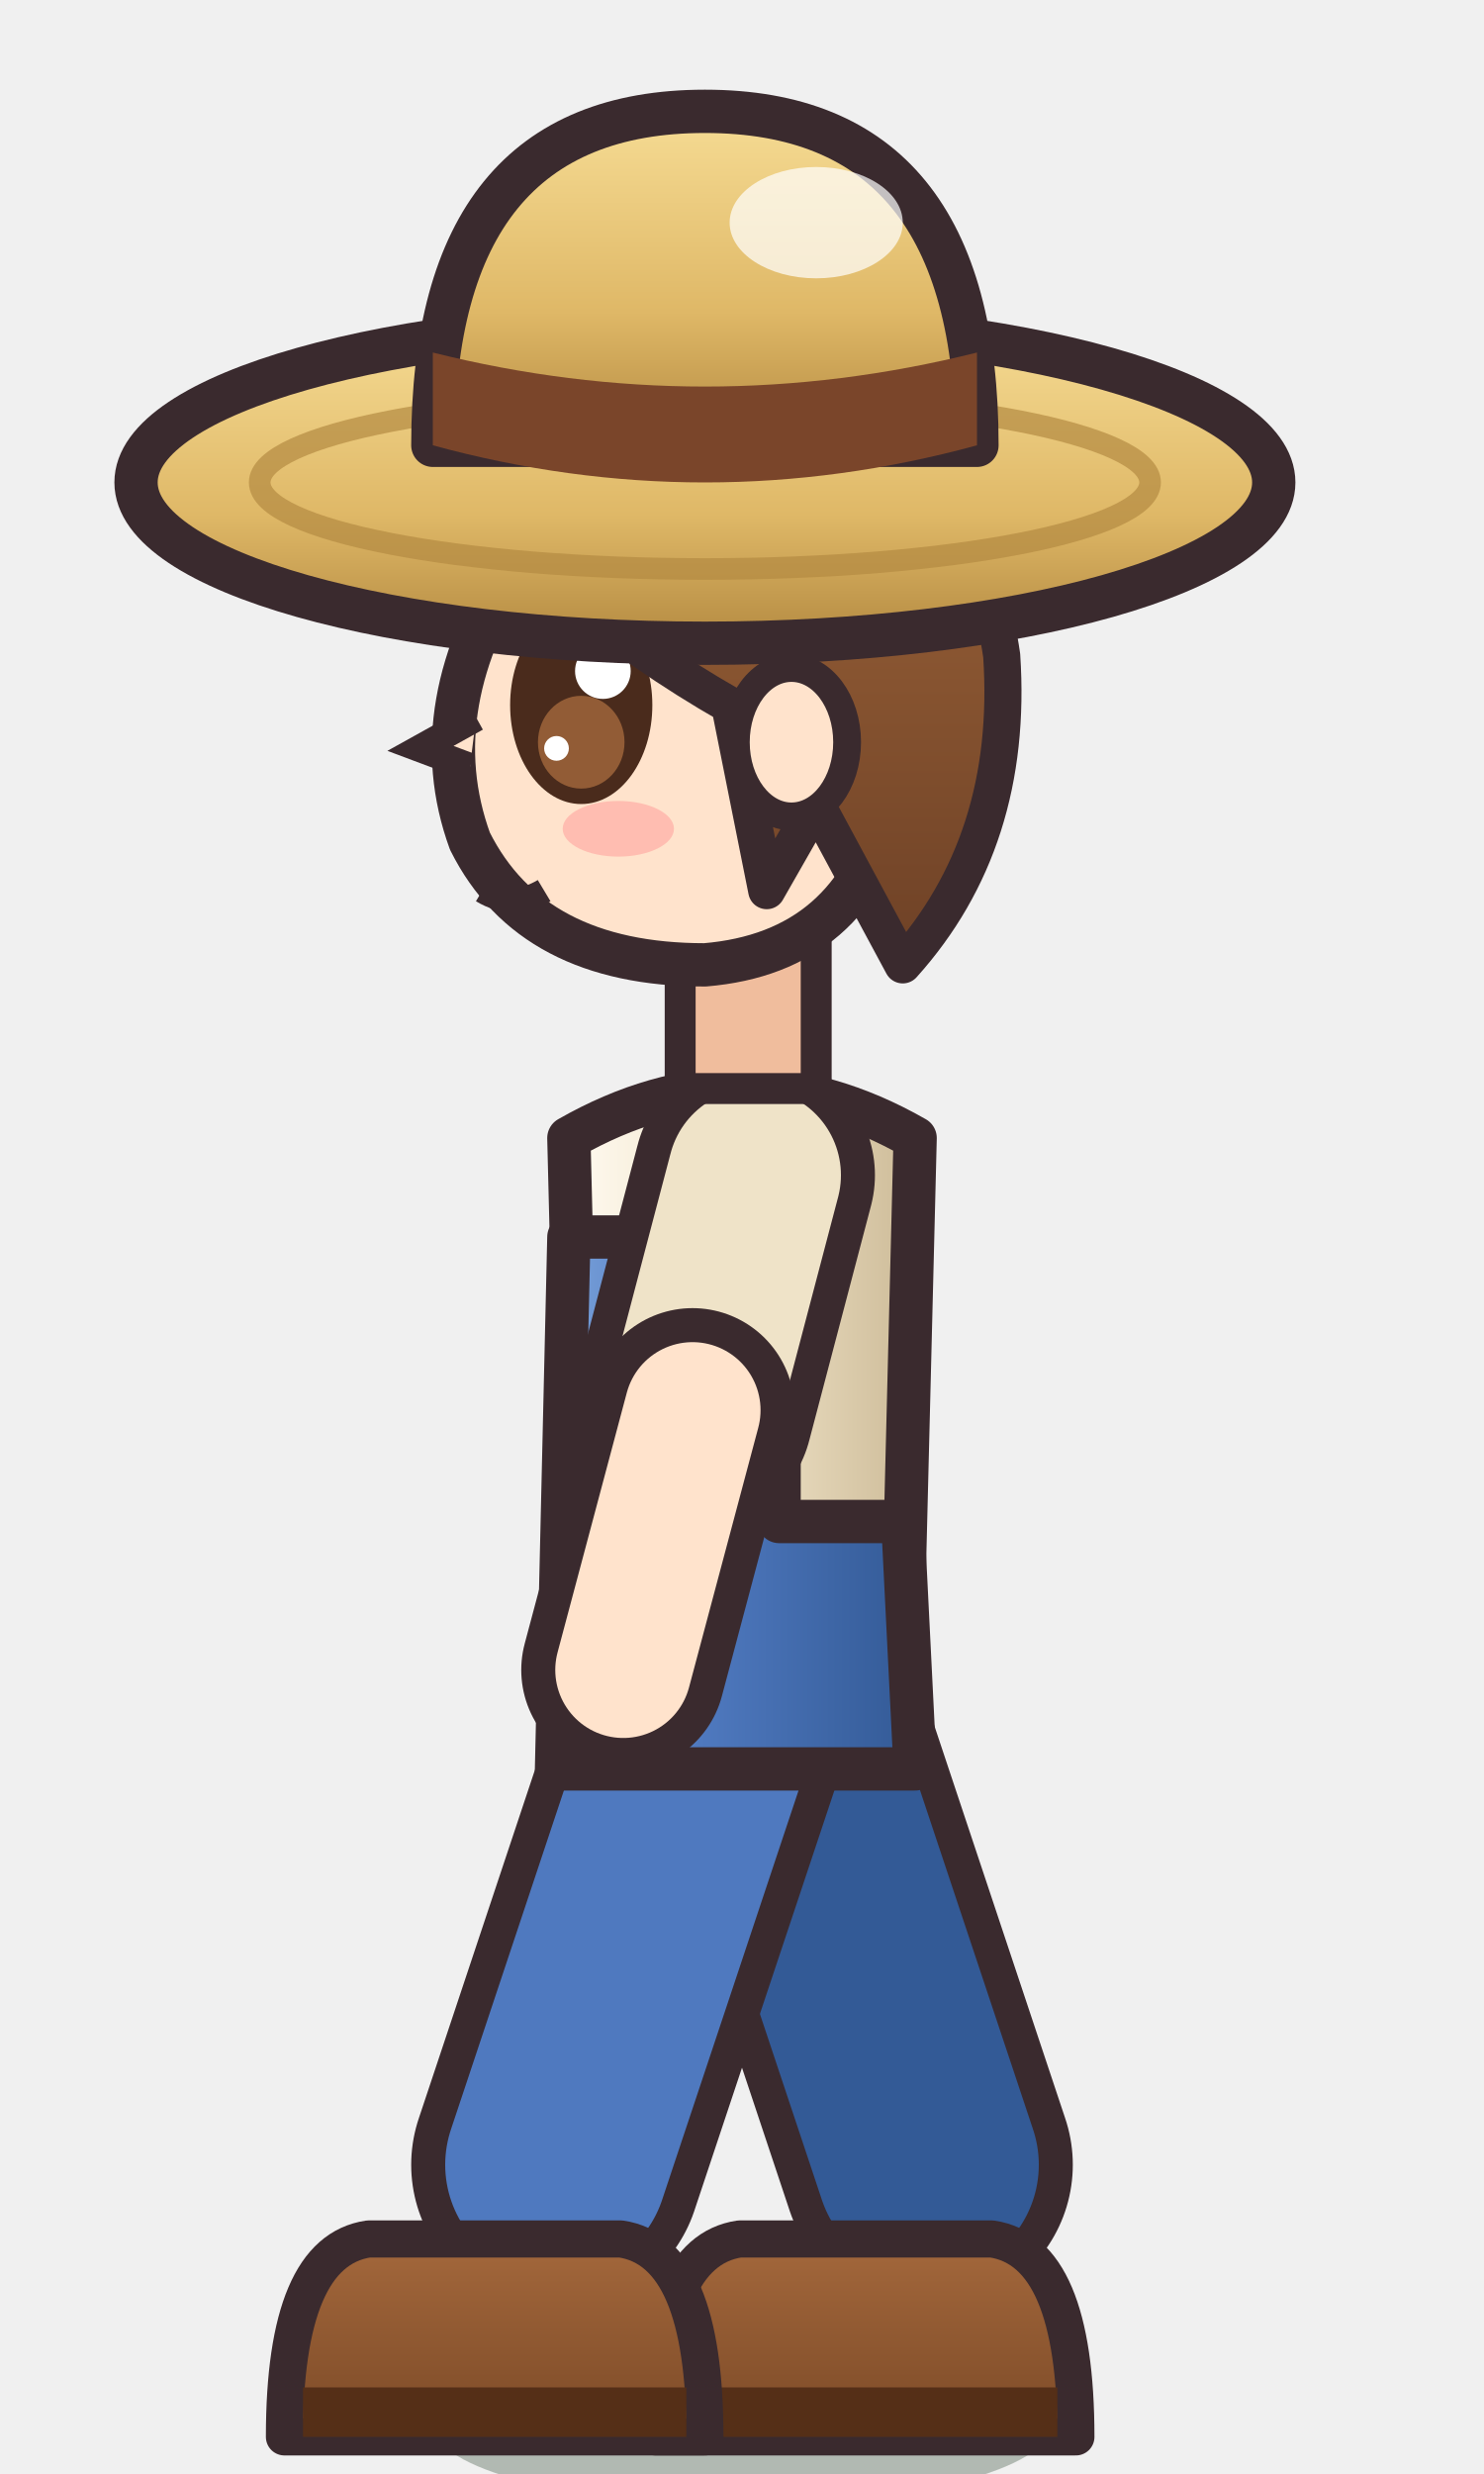
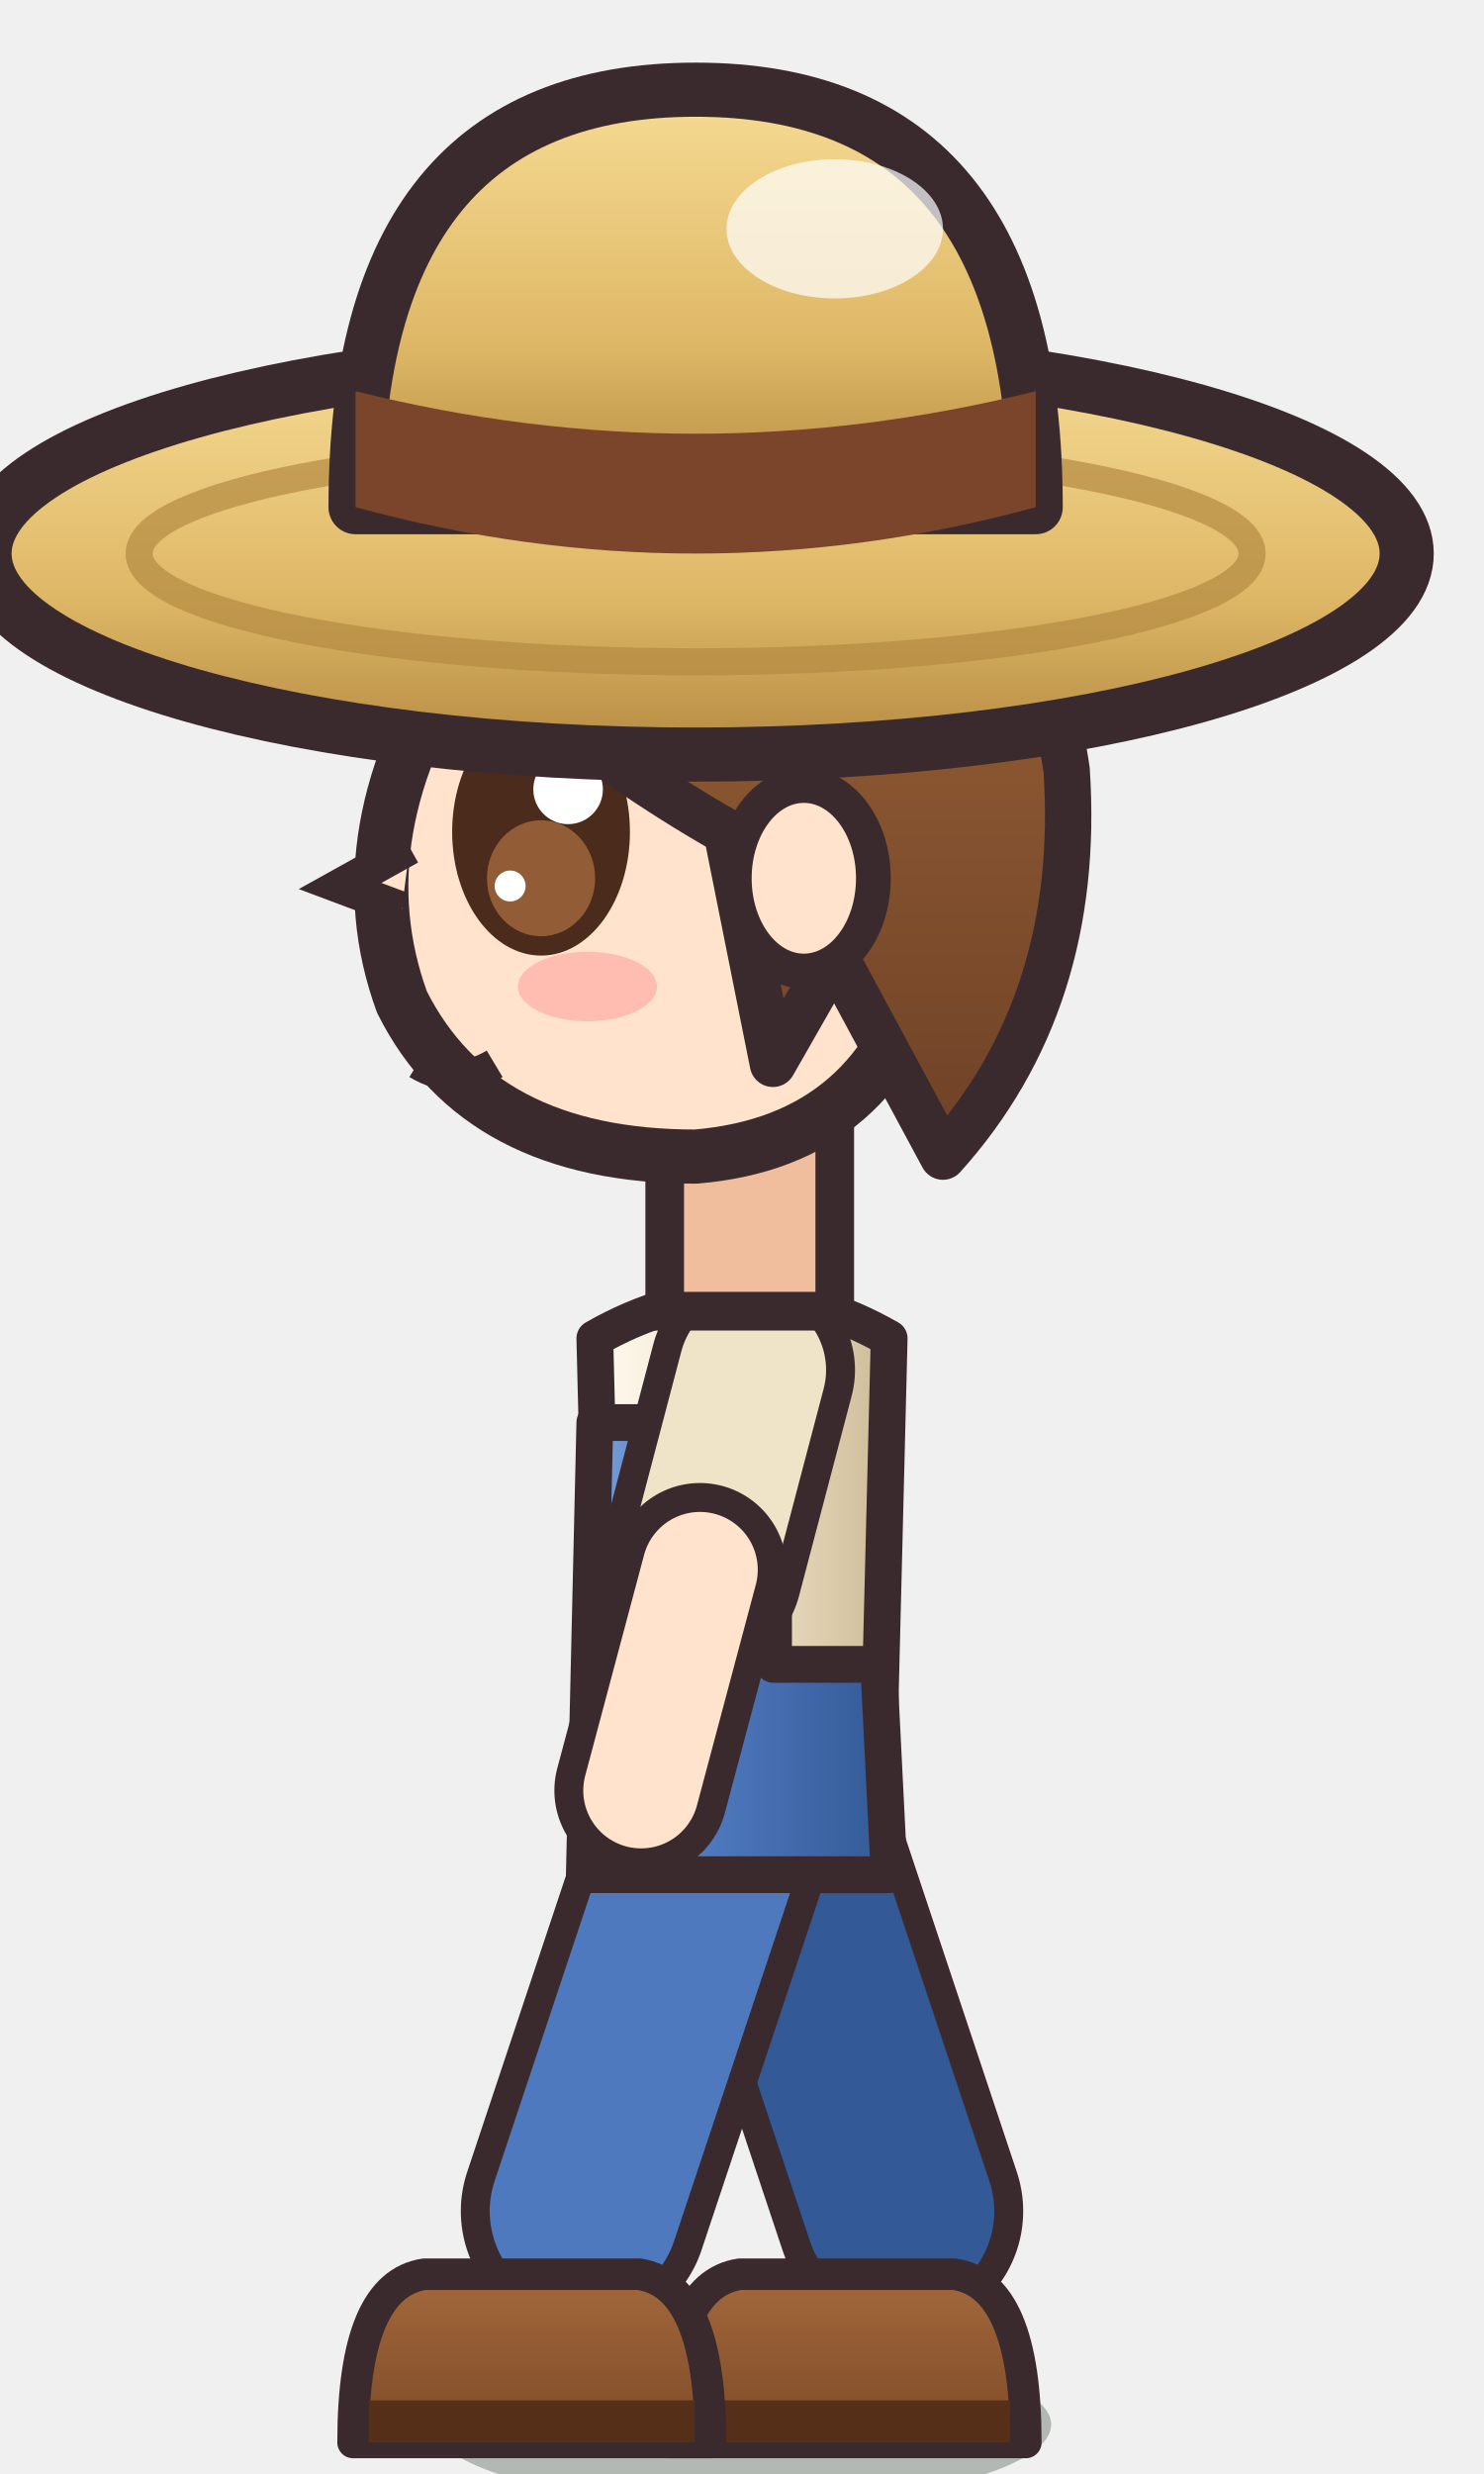
<svg xmlns="http://www.w3.org/2000/svg" viewBox="0 0 24 40" width="24" height="40">
  <defs>
    <linearGradient id="g1" x1="0" y1="0" x2="0" y2="1">
      <stop offset="0" stop-color="#a4683c" />
      <stop offset="1" stop-color="#7c4a27" />
    </linearGradient>
    <linearGradient id="g2" x1="0" y1="0" x2="0" y2="1">
      <stop offset="0" stop-color="#a4683c" />
      <stop offset="1" stop-color="#7c4a27" />
    </linearGradient>
    <linearGradient id="g3" x1="0" y1="0" x2="1" y2="0">
      <stop offset="0" stop-color="#cdbb98" />
      <stop offset="0.5" stop-color="#efe3c8" />
      <stop offset="1" stop-color="#fffaf0" />
    </linearGradient>
    <linearGradient id="g4" x1="0" y1="0" x2="1" y2="0">
      <stop offset="0" stop-color="#335a96" />
      <stop offset="0.6" stop-color="#4f79bf" />
      <stop offset="1" stop-color="#7aa2db" />
    </linearGradient>
    <linearGradient id="g5" x1="0" y1="0" x2="0" y2="1">
      <stop offset="0" stop-color="#9a6238" />
      <stop offset="1" stop-color="#6e4126" />
    </linearGradient>
    <linearGradient id="g6" x1="0" y1="0" x2="0" y2="1">
      <stop offset="0" stop-color="#f6dc94" />
      <stop offset="0.6" stop-color="#dfb867" />
      <stop offset="1" stop-color="#b48a41" />
    </linearGradient>
  </defs>
  <g transform="matrix(-1 0 0 1 24 0)">
    <ellipse cx="12" cy="39.2" rx="5" ry="1.3" fill="#1f3a22" opacity="0.3" />
-     <path d="M12.00 26.00 L9.00 35.00" stroke="#3a2a2e" stroke-width="4.70" stroke-linecap="round" />
-     <path d="M12.00 26.00 L9.00 35.00" stroke="#335a96" stroke-width="3.60" stroke-linecap="round" />
-     <path d="M6.60 39.40 q0 -3 1.36 -3.2 l4.08 0 q1.36 0.2 1.36 3.2 Z" fill="url(#g1)" stroke="#3a2a2e" stroke-width="0.6" stroke-linejoin="round" />
-     <path d="M6.90 39.00 l6.20 0" stroke="#552f17" stroke-width="0.8" />
-     <path d="M12.00 26.00 L15.00 35.00" stroke="#3a2a2e" stroke-width="4.70" stroke-linecap="round" />
-     <path d="M12.00 26.00 L15.00 35.00" stroke="#4f79bf" stroke-width="3.60" stroke-linecap="round" />
-     <path d="M12.60 39.40 q0 -3 1.36 -3.2 l4.08 0 q1.36 0.2 1.36 3.2 Z" fill="url(#g2)" stroke="#3a2a2e" stroke-width="0.6" stroke-linejoin="round" />
-     <path d="M12.90 39.00 l6.20 0" stroke="#552f17" stroke-width="0.8" />
-     <path d="M9.2 18.4 Q12 16.8 14.8 18.4 L14.6 26.4 L9.4 26.4 Z" fill="url(#g3)" stroke="#3a2a2e" stroke-width="0.7" stroke-linejoin="round" />
-     <path d="M11.4 20 L14.8 20 L15 28.6 L9.2 28.6 L9.4 24.6 L11.4 24.6 Z" fill="url(#g4)" stroke="#3a2a2e" stroke-width="0.7" stroke-linejoin="round" />
-     <path d="M12.6 20.2 L11 18.2" stroke="#3a2a2e" stroke-width="1.5" />
-     <path d="M12.6 20.2 L11 18.2" stroke="#4f79bf" stroke-width="0.8" />
-     <circle cx="12.8" cy="20.5" r="0.65" fill="#f4c95d" stroke="#3a2a2e" stroke-width="0.35" />
-     <path d="M11.80 19.00 L12.80 22.80" stroke="#3a2a2e" stroke-width="3.90" stroke-linecap="round" />
-     <path d="M11.80 19.00 L12.80 22.80" stroke="#efe3c8" stroke-width="2.80" stroke-linecap="round" />
-     <path d="M12.80 22.80 L13.92 27.00" stroke="#3a2a2e" stroke-width="3.30" stroke-linecap="round" />
-     <path d="M12.80 22.80 L13.92 27.00" stroke="#ffe3cc" stroke-width="2.20" stroke-linecap="round" />
-     <rect x="10.8" y="14.6" width="2.2" height="3" fill="#f0bd9d" stroke="#3a2a2e" stroke-width="0.5" />
-     <path d="M15.6 9 Q17.2 11.4 16.4 13.6 Q15.4 15.6 12.6 15.6 Q10.2 15.4 9.6 13 L10 9 Z" fill="#ffe3cc" stroke="#3a2a2e" stroke-width="0.7" stroke-linejoin="round" />
-     <path d="M16.3 11.6 l0.9 0.5 l-0.8 0.3" stroke="#3a2a2e" stroke-width="0.45" fill="#ffe3cc" />
-     <ellipse cx="14.60" cy="11.40" rx="1.15" ry="1.6" fill="#4a2b1c" />
-     <ellipse cx="14.60" cy="12.00" rx="0.7" ry="0.75" fill="#9a6238" opacity="0.9" />
-     <circle cx="14.25" cy="10.85" r="0.45" fill="#ffffff" />
-     <circle cx="15.00" cy="12.10" r="0.2" fill="#ffffff" />
-     <path d="M13.35 9.80 q1.25 -0.8 2.5 0" stroke="#3a2a2e" stroke-width="0.55" fill="none" stroke-linecap="round" />
-     <ellipse cx="14" cy="13.4" rx="0.9" ry="0.45" fill="#ff9f9a" opacity="0.55" />
-     <path d="M15.2 14.4 q0.5 0.3 1 0" stroke="#3a2a2e" stroke-width="0.4" fill="none" />
-     <path d="M13.6 7.6 Q8.4 6.4 7.8 10.6 Q7.6 13.6 9.4 15.6 L10.8 13 L11.6 14.4 L12.2 11.4 Q13.6 10.6 14.8 9.6 L15.8 9.8 Z" fill="url(#g5)" stroke="#3a2a2e" stroke-width="0.6" stroke-linejoin="round" />
-     <ellipse cx="11.2" cy="12" rx="0.9" ry="1.2" fill="#ffe3cc" stroke="#3a2a2e" stroke-width="0.45" />
-     <ellipse cx="12.60" cy="7.80" rx="9.2" ry="2.6" fill="url(#g6)" stroke="#3a2a2e" stroke-width="0.7" />
-     <ellipse cx="12.60" cy="7.80" rx="7.2" ry="1.4" fill="none" stroke="#b48a41" stroke-width="0.35" opacity="0.7" />
-     <path d="M8.20 7.20 q0 -5.4 4.4 -5.4 q4.4 0 4.4 5.4 Z" fill="url(#g6)" stroke="#3a2a2e" stroke-width="0.7" stroke-linejoin="round" />
-     <path d="M8.20 7.20 q4.4 1.2 8.8 0 l0 -1.5 q-4.4 1.1 -8.8 0 Z" fill="#7a452a" />
-     <ellipse cx="10.80" cy="3.60" rx="1.4" ry="0.9" fill="#ffffff" opacity="0.7" />
+     <g transform="translate(12 20.45) scale(1.25) translate(-12 -17)">
+ </g>
+     <g transform="translate(12 40) scale(0.85) translate(-12 -40)">
+       <path d="M12.00 26.00 L9.00 35.00" stroke="#3a2a2e" stroke-width="4.70" stroke-linecap="round" />
+       <path d="M12.00 26.00 L9.00 35.00" stroke="#335a96" stroke-width="3.60" stroke-linecap="round" />
+       <path d="M6.60 39.40 q0 -3 1.36 -3.2 l4.08 0 q1.36 0.2 1.36 3.2 Z" fill="url(#g1)" stroke="#3a2a2e" stroke-width="0.6" stroke-linejoin="round" />
+       <path d="M6.90 39.00 l6.20 0" stroke="#552f17" stroke-width="0.8" />
+       <path d="M12.00 26.00 L15.00 35.00" stroke="#3a2a2e" stroke-width="4.70" stroke-linecap="round" />
+       <path d="M12.00 26.00 L15.00 35.00" stroke="#4f79bf" stroke-width="3.60" stroke-linecap="round" />
+       <path d="M12.60 39.40 q0 -3 1.36 -3.2 l4.08 0 q1.36 0.2 1.36 3.2 Z" fill="url(#g2)" stroke="#3a2a2e" stroke-width="0.6" stroke-linejoin="round" />
+       <path d="M12.90 39.00 l6.20 0" stroke="#552f17" stroke-width="0.8" />
+       <path d="M9.2 18.4 Q12 16.8 14.8 18.4 L14.6 26.4 L9.4 26.4 Z" fill="url(#g3)" stroke="#3a2a2e" stroke-width="0.7" stroke-linejoin="round" />
+       <path d="M11.4 20 L14.8 20 L15 28.6 L9.2 28.6 L9.4 24.6 L11.4 24.6 Z" fill="url(#g4)" stroke="#3a2a2e" stroke-width="0.7" stroke-linejoin="round" />
+       <path d="M12.6 20.2 L11 18.2" stroke="#3a2a2e" stroke-width="1.5" />
+       <path d="M12.6 20.2 L11 18.2" stroke="#4f79bf" stroke-width="0.8" />
+       <circle cx="12.8" cy="20.5" r="0.65" fill="#f4c95d" stroke="#3a2a2e" stroke-width="0.35" />
+       <path d="M11.80 19.00 L12.80 22.80" stroke="#3a2a2e" stroke-width="3.90" stroke-linecap="round" />
+       <path d="M11.80 19.00 L12.80 22.80" stroke="#efe3c8" stroke-width="2.80" stroke-linecap="round" />
+       <path d="M12.80 22.80 L13.92 27.00" stroke="#3a2a2e" stroke-width="3.30" stroke-linecap="round" />
+       <path d="M12.80 22.80 L13.92 27.00" stroke="#ffe3cc" stroke-width="2.20" stroke-linecap="round" />
+     </g>
+     <g transform="translate(12 20.45) scale(1.25) translate(-12 -17)">
+       <rect x="10.8" y="14.6" width="2.2" height="3" fill="#f0bd9d" stroke="#3a2a2e" stroke-width="0.5" />
+       <path d="M15.6 9 Q17.2 11.4 16.4 13.6 Q15.4 15.6 12.6 15.6 Q10.2 15.4 9.6 13 L10 9 Z" fill="#ffe3cc" stroke="#3a2a2e" stroke-width="0.7" stroke-linejoin="round" />
+       <path d="M16.3 11.6 l0.9 0.5 l-0.8 0.3" stroke="#3a2a2e" stroke-width="0.45" fill="#ffe3cc" />
+       <ellipse cx="14.60" cy="11.40" rx="1.15" ry="1.6" fill="#4a2b1c" />
+       <ellipse cx="14.60" cy="12.00" rx="0.7" ry="0.75" fill="#9a6238" opacity="0.9" />
+       <circle cx="14.25" cy="10.85" r="0.45" fill="#ffffff" />
+       <circle cx="15.00" cy="12.10" r="0.2" fill="#ffffff" />
+       <path d="M13.35 9.80 q1.25 -0.8 2.5 0" stroke="#3a2a2e" stroke-width="0.55" fill="none" stroke-linecap="round" />
+       <ellipse cx="14" cy="13.4" rx="0.9" ry="0.45" fill="#ff9f9a" opacity="0.55" />
+       <path d="M15.2 14.4 q0.5 0.3 1 0" stroke="#3a2a2e" stroke-width="0.4" fill="none" />
+       <path d="M13.6 7.6 Q8.4 6.4 7.8 10.6 Q7.6 13.6 9.4 15.6 L10.8 13 L11.6 14.4 L12.2 11.4 Q13.6 10.6 14.8 9.6 L15.8 9.8 Z" fill="url(#g5)" stroke="#3a2a2e" stroke-width="0.6" stroke-linejoin="round" />
+       <ellipse cx="11.2" cy="12" rx="0.9" ry="1.2" fill="#ffe3cc" stroke="#3a2a2e" stroke-width="0.45" />
+       <ellipse cx="12.60" cy="7.80" rx="9.2" ry="2.6" fill="url(#g6)" stroke="#3a2a2e" stroke-width="0.7" />
+       <ellipse cx="12.60" cy="7.80" rx="7.2" ry="1.4" fill="none" stroke="#b48a41" stroke-width="0.35" opacity="0.7" />
+       <path d="M8.20 7.20 q0 -5.4 4.4 -5.4 q4.4 0 4.4 5.4 Z" fill="url(#g6)" stroke="#3a2a2e" stroke-width="0.7" stroke-linejoin="round" />
+       <path d="M8.20 7.20 q4.4 1.2 8.8 0 l0 -1.5 q-4.4 1.1 -8.8 0 Z" fill="#7a452a" />
+       <ellipse cx="10.80" cy="3.60" rx="1.4" ry="0.9" fill="#ffffff" opacity="0.7" />
+     </g>
  </g>
</svg>
